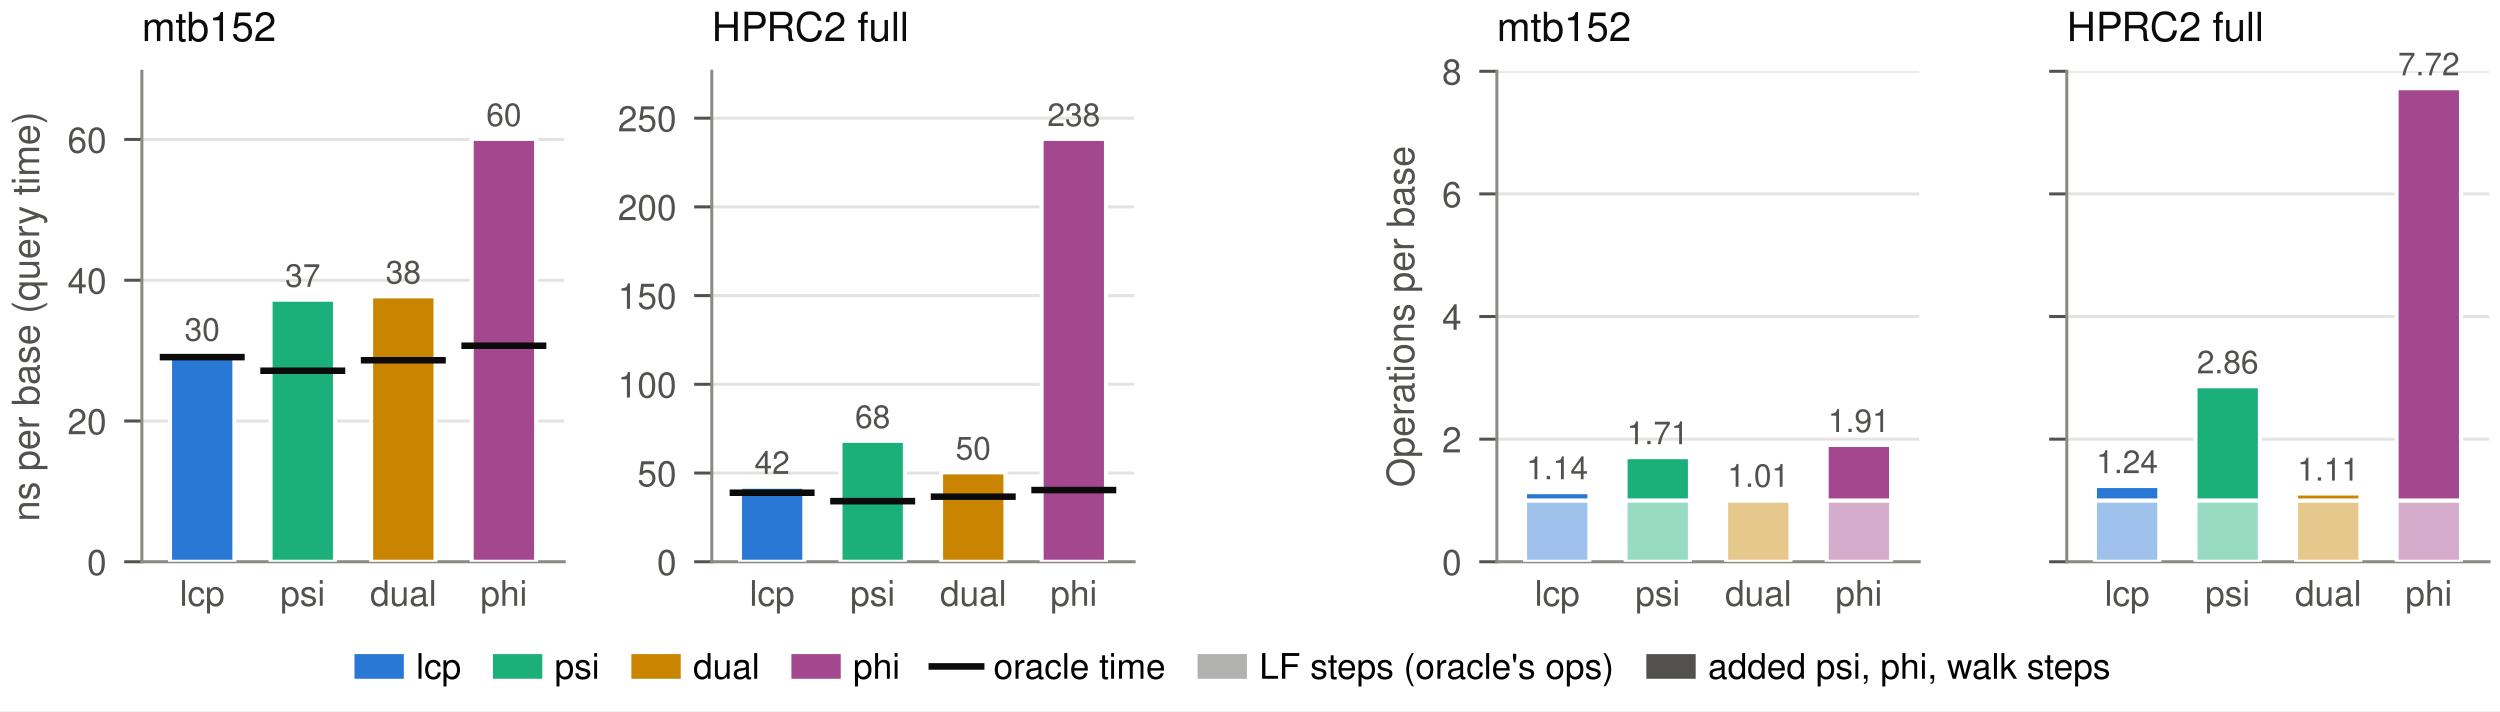
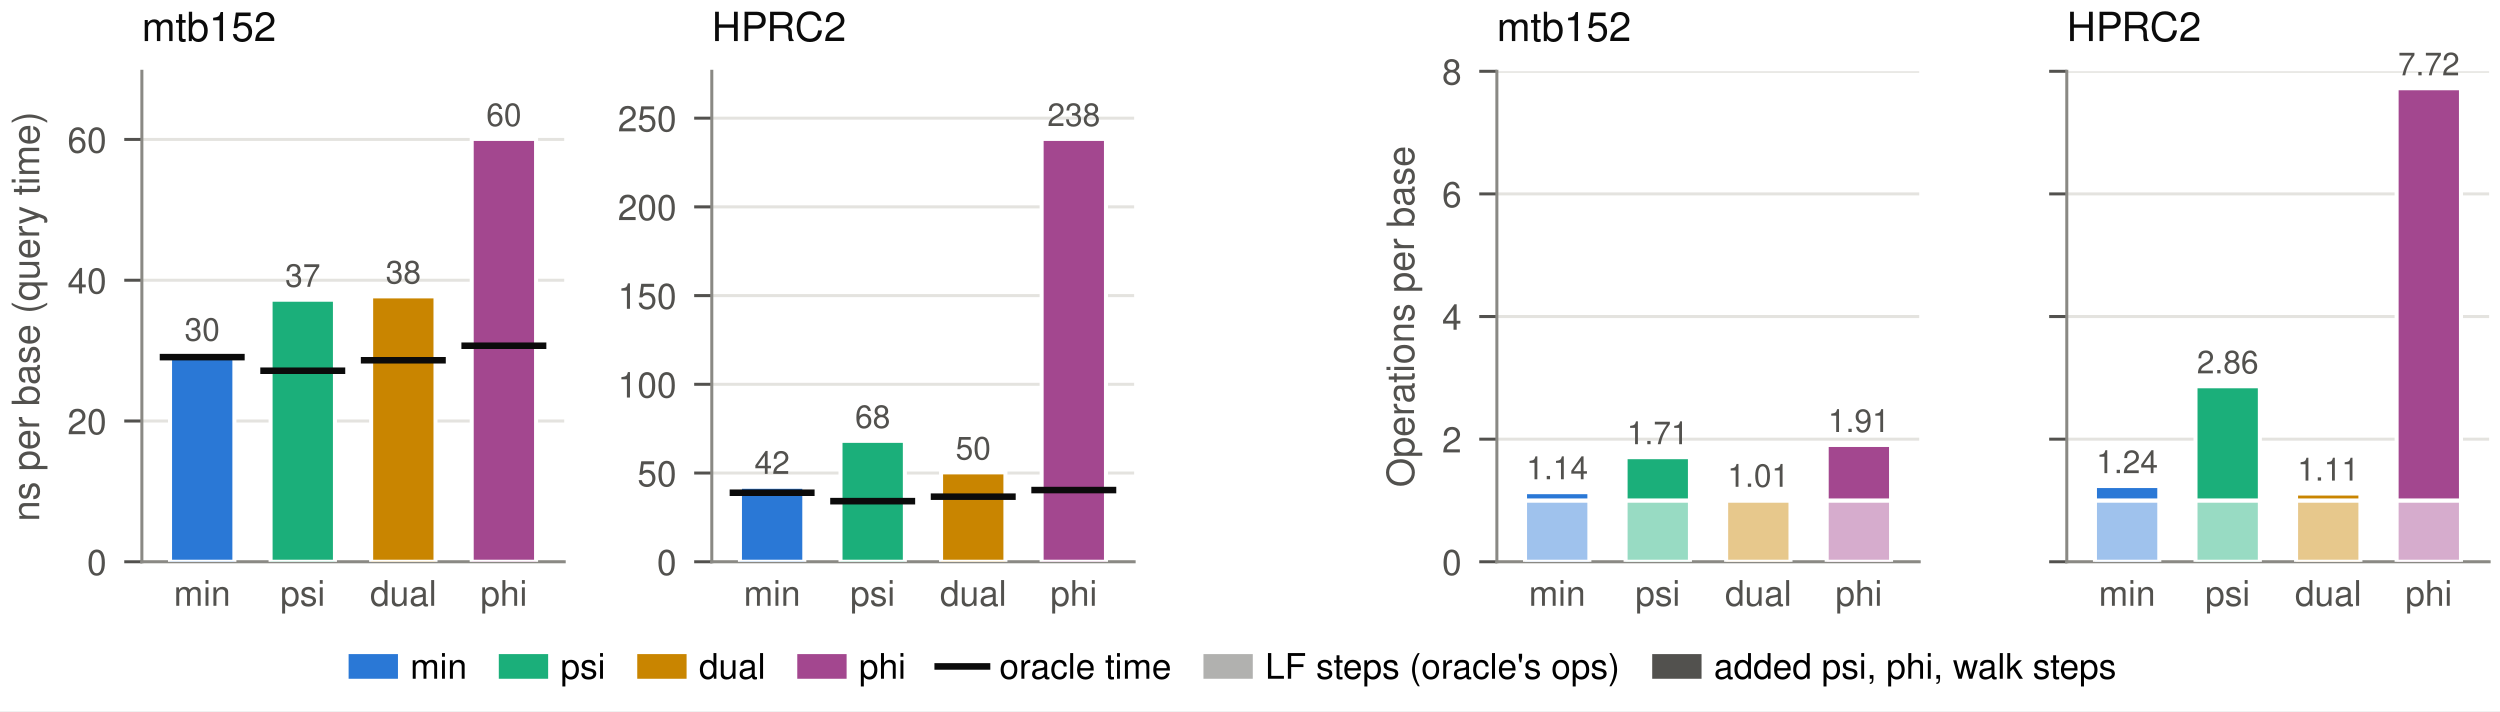
<svg xmlns="http://www.w3.org/2000/svg" xmlns:xlink="http://www.w3.org/1999/xlink" width="496.538pt" height="141.232pt" viewBox="0 0 496.538 141.232" version="1.1">
  <defs>
    <style type="text/css">*{stroke-linejoin: round; stroke-linecap: butt}</style>
  </defs>
  <g id="figure_1">
    <g id="patch_1">
      <path d="M 0 141.232  L 496.538 141.232  L 496.538 0  L 0 0  z " style="fill: #ffffff" />
    </g>
    <g id="axes_1">
      <g id="patch_2">
        <path d="M 28.178 111.576  L 112.061 111.576  L 112.061 14.16  L 28.178 14.16  z " style="fill: #ffffff" />
      </g>
      <g id="matplotlib.axis_1">
        <g id="xtick_1">
          <g id="line2d_1" />
          <g id="text_1">
-             <text style="font-size: 7px; font-family: 'Helvetica', 'Arial', 'DejaVu Sans', sans-serif; text-anchor: middle; fill: #52514e" x="40.161" y="120.326" transform="rotate(-0 40.16137 120.326)">lcp</text>
+             <text style="font-size: 7px; font-family: 'Helvetica', 'Arial', 'DejaVu Sans', sans-serif; text-anchor: middle; fill: #52514e" x="40.161" y="120.326" transform="rotate(-0 40.16137 120.326)">min</text>
          </g>
        </g>
        <g id="xtick_2">
          <g id="line2d_2" />
          <g id="text_2">
            <text style="font-size: 7px; font-family: 'Helvetica', 'Arial', 'DejaVu Sans', sans-serif; text-anchor: middle; fill: #52514e" x="60.133" y="120.326" transform="rotate(-0 60.13345 120.326)">psi</text>
          </g>
        </g>
        <g id="xtick_3">
          <g id="line2d_3" />
          <g id="text_3">
            <text style="font-size: 7px; font-family: 'Helvetica', 'Arial', 'DejaVu Sans', sans-serif; text-anchor: middle; fill: #52514e" x="80.106" y="120.326" transform="rotate(-0 80.10552 120.326)">dual</text>
          </g>
        </g>
        <g id="xtick_4">
          <g id="line2d_4" />
          <g id="text_4">
            <text style="font-size: 7px; font-family: 'Helvetica', 'Arial', 'DejaVu Sans', sans-serif; text-anchor: middle; fill: #52514e" x="100.078" y="120.326" transform="rotate(-0 100.0776 120.326)">phi</text>
          </g>
        </g>
      </g>
      <g id="matplotlib.axis_2">
        <g id="ytick_1">
          <g id="line2d_5">
-             <path d="M 28.178 111.576  L 112.061 111.576  " clip-path="url(#p01157f96bc)" style="fill: none; stroke: #e4e3df; stroke-width: 0.6; stroke-linecap: square" />
+             <path d="M 28.178 111.576  L 112.061 111.576  " clip-path="url(#p2cb65e6cb2)" style="fill: none; stroke: #e4e3df; stroke-width: 0.6; stroke-linecap: square" />
          </g>
          <g id="line2d_6">
            <defs>
-               <path id="me68ff7dd76" d="M 0 0  L -3.5 0  " style="stroke: #52514e; stroke-width: 0.6" />
+               <path id="m888892bd3b" d="M 0 0  L -3.5 0  " style="stroke: #52514e; stroke-width: 0.6" />
            </defs>
            <g>
-               <use xlink:href="#me68ff7dd76" x="28.178" y="111.576" style="fill: #52514e; stroke: #52514e; stroke-width: 0.6" />
+               <use xlink:href="#m888892bd3b" x="28.178" y="111.576" style="fill: #52514e; stroke: #52514e; stroke-width: 0.6" />
            </g>
          </g>
          <g id="text_5">
            <text style="font-size: 7px; font-family: 'Helvetica', 'Arial', 'DejaVu Sans', sans-serif; text-anchor: end; fill: #52514e" x="21.178" y="114.201" transform="rotate(-0 21.17813 114.201)">0</text>
          </g>
        </g>
        <g id="ytick_2">
          <g id="line2d_7">
-             <path d="M 28.178 83.616  L 112.061 83.616  " clip-path="url(#p01157f96bc)" style="fill: none; stroke: #e4e3df; stroke-width: 0.6; stroke-linecap: square" />
+             <path d="M 28.178 83.616  L 112.061 83.616  " clip-path="url(#p2cb65e6cb2)" style="fill: none; stroke: #e4e3df; stroke-width: 0.6; stroke-linecap: square" />
          </g>
          <g id="line2d_8">
            <g>
-               <use xlink:href="#me68ff7dd76" x="28.178" y="83.616" style="fill: #52514e; stroke: #52514e; stroke-width: 0.6" />
+               <use xlink:href="#m888892bd3b" x="28.178" y="83.616" style="fill: #52514e; stroke: #52514e; stroke-width: 0.6" />
            </g>
          </g>
          <g id="text_6">
            <text style="font-size: 7px; font-family: 'Helvetica', 'Arial', 'DejaVu Sans', sans-serif; text-anchor: end; fill: #52514e" x="21.178" y="86.241" transform="rotate(-0 21.17813 86.24109)">20</text>
          </g>
        </g>
        <g id="ytick_3">
          <g id="line2d_9">
-             <path d="M 28.178 55.656  L 112.061 55.656  " clip-path="url(#p01157f96bc)" style="fill: none; stroke: #e4e3df; stroke-width: 0.6; stroke-linecap: square" />
+             <path d="M 28.178 55.656  L 112.061 55.656  " clip-path="url(#p2cb65e6cb2)" style="fill: none; stroke: #e4e3df; stroke-width: 0.6; stroke-linecap: square" />
          </g>
          <g id="line2d_10">
            <g>
-               <use xlink:href="#me68ff7dd76" x="28.178" y="55.656" style="fill: #52514e; stroke: #52514e; stroke-width: 0.6" />
+               <use xlink:href="#m888892bd3b" x="28.178" y="55.656" style="fill: #52514e; stroke: #52514e; stroke-width: 0.6" />
            </g>
          </g>
          <g id="text_7">
            <text style="font-size: 7px; font-family: 'Helvetica', 'Arial', 'DejaVu Sans', sans-serif; text-anchor: end; fill: #52514e" x="21.178" y="58.281" transform="rotate(-0 21.17813 58.28118)">40</text>
          </g>
        </g>
        <g id="ytick_4">
          <g id="line2d_11">
-             <path d="M 28.178 27.696  L 112.061 27.696  " clip-path="url(#p01157f96bc)" style="fill: none; stroke: #e4e3df; stroke-width: 0.6; stroke-linecap: square" />
+             <path d="M 28.178 27.696  L 112.061 27.696  " clip-path="url(#p2cb65e6cb2)" style="fill: none; stroke: #e4e3df; stroke-width: 0.6; stroke-linecap: square" />
          </g>
          <g id="line2d_12">
            <g>
-               <use xlink:href="#me68ff7dd76" x="28.178" y="27.696" style="fill: #52514e; stroke: #52514e; stroke-width: 0.6" />
+               <use xlink:href="#m888892bd3b" x="28.178" y="27.696" style="fill: #52514e; stroke: #52514e; stroke-width: 0.6" />
            </g>
          </g>
          <g id="text_8">
            <text style="font-size: 7px; font-family: 'Helvetica', 'Arial', 'DejaVu Sans', sans-serif; text-anchor: end; fill: #52514e" x="21.178" y="30.321" transform="rotate(-0 21.17813 30.32127)">60</text>
          </g>
        </g>
        <g id="text_9">
          <text style="font-size: 7.5px; font-family: 'Helvetica', 'Arial', 'DejaVu Sans', sans-serif; text-anchor: middle; fill: #52514e" x="7.785" y="62.868" transform="rotate(-90 7.785 62.868)">ns per base (query time)</text>
        </g>
      </g>
      <g id="patch_3">
        <path d="M 28.178 111.576  L 28.178 14.16  " style="fill: none; stroke: #8a8984; stroke-width: 0.6; stroke-linejoin: miter; stroke-linecap: square" />
      </g>
      <g id="patch_4">
        <path d="M 28.178 111.576  L 112.061 111.576  " style="fill: none; stroke: #8a8984; stroke-width: 0.6; stroke-linejoin: miter; stroke-linecap: square" />
      </g>
      <g id="patch_5">
-         <path d="M 33.77 111.576  L 46.552 111.576  L 46.552 70.24  L 33.77 70.24  z " clip-path="url(#p01157f96bc)" style="fill: #2a78d6; stroke: #ffffff; stroke-width: 0.8; stroke-linejoin: miter" />
+         <path d="M 33.77 111.576  L 46.552 111.576  L 46.552 70.24  L 33.77 70.24  z " clip-path="url(#p2cb65e6cb2)" style="fill: #2a78d6; stroke: #ffffff; stroke-width: 0.8; stroke-linejoin: miter" />
      </g>
      <g id="patch_6">
-         <path d="M 53.742 111.576  L 66.525 111.576  L 66.525 59.531  L 53.742 59.531  z " clip-path="url(#p01157f96bc)" style="fill: #1baf7a; stroke: #ffffff; stroke-width: 0.8; stroke-linejoin: miter" />
+         <path d="M 53.742 111.576  L 66.525 111.576  L 66.525 59.531  L 53.742 59.531  z " clip-path="url(#p2cb65e6cb2)" style="fill: #1baf7a; stroke: #ffffff; stroke-width: 0.8; stroke-linejoin: miter" />
      </g>
      <g id="patch_7">
-         <path d="M 73.714 111.576  L 86.497 111.576  L 86.497 58.872  L 73.714 58.872  z " clip-path="url(#p01157f96bc)" style="fill: #c98500; stroke: #ffffff; stroke-width: 0.8; stroke-linejoin: miter" />
+         <path d="M 73.714 111.576  L 86.497 111.576  L 86.497 58.872  L 73.714 58.872  z " clip-path="url(#p2cb65e6cb2)" style="fill: #c98500; stroke: #ffffff; stroke-width: 0.8; stroke-linejoin: miter" />
      </g>
      <g id="patch_8">
-         <path d="M 93.687 111.576  L 106.469 111.576  L 106.469 27.597  L 93.687 27.597  z " clip-path="url(#p01157f96bc)" style="fill: #a3478f; stroke: #ffffff; stroke-width: 0.8; stroke-linejoin: miter" />
+         <path d="M 93.687 111.576  L 106.469 111.576  L 106.469 27.597  L 93.687 27.597  z " clip-path="url(#p2cb65e6cb2)" style="fill: #a3478f; stroke: #ffffff; stroke-width: 0.8; stroke-linejoin: miter" />
      </g>
      <g id="text_10">
        <text style="font-size: 8px; font-family: 'Helvetica', 'Arial', 'DejaVu Sans', sans-serif; text-anchor: start; fill: #0b0b0b" x="28.178" y="8.16" transform="rotate(-0 28.17813 8.16)">mtb152</text>
      </g>
      <g id="line2d_13">
-         <path d="M 31.725 70.937  L 48.598 70.937  " clip-path="url(#p01157f96bc)" style="fill: none; stroke: #0b0b0b; stroke-width: 1.3" />
+         <path d="M 31.725 70.937  L 48.598 70.937  " clip-path="url(#p2cb65e6cb2)" style="fill: none; stroke: #0b0b0b; stroke-width: 1.3" />
      </g>
      <g id="line2d_14">
-         <path d="M 51.697 73.633  L 68.57 73.633  " clip-path="url(#p01157f96bc)" style="fill: none; stroke: #0b0b0b; stroke-width: 1.3" />
+         <path d="M 51.697 73.633  L 68.57 73.633  " clip-path="url(#p2cb65e6cb2)" style="fill: none; stroke: #0b0b0b; stroke-width: 1.3" />
      </g>
      <g id="line2d_15">
-         <path d="M 71.669 71.559  L 88.542 71.559  " clip-path="url(#p01157f96bc)" style="fill: none; stroke: #0b0b0b; stroke-width: 1.3" />
+         <path d="M 71.669 71.559  L 88.542 71.559  " clip-path="url(#p2cb65e6cb2)" style="fill: none; stroke: #0b0b0b; stroke-width: 1.3" />
      </g>
      <g id="line2d_16">
-         <path d="M 91.641 68.67  L 108.514 68.67  " clip-path="url(#p01157f96bc)" style="fill: none; stroke: #0b0b0b; stroke-width: 1.3" />
+         <path d="M 91.641 68.67  L 108.514 68.67  " clip-path="url(#p2cb65e6cb2)" style="fill: none; stroke: #0b0b0b; stroke-width: 1.3" />
      </g>
      <g id="text_11">
        <text style="font-size: 6.3px; font-family: 'Helvetica', 'Arial', 'DejaVu Sans', sans-serif; text-anchor: middle; fill: #52514e" x="40.161" y="67.67" transform="rotate(-0 40.16137 67.66973)">30</text>
      </g>
      <g id="text_12">
        <text style="font-size: 6.3px; font-family: 'Helvetica', 'Arial', 'DejaVu Sans', sans-serif; text-anchor: middle; fill: #52514e" x="60.133" y="56.961" transform="rotate(-0 60.13345 56.96061)">37</text>
      </g>
      <g id="text_13">
        <text style="font-size: 6.3px; font-family: 'Helvetica', 'Arial', 'DejaVu Sans', sans-serif; text-anchor: middle; fill: #52514e" x="80.106" y="56.301" transform="rotate(-0 80.10552 56.30135)">38</text>
      </g>
      <g id="text_14">
        <text style="font-size: 6.3px; font-family: 'Helvetica', 'Arial', 'DejaVu Sans', sans-serif; text-anchor: middle; fill: #52514e" x="100.078" y="25.026" transform="rotate(-0 100.0776 25.02618)">60</text>
      </g>
    </g>
    <g id="axes_2">
      <g id="patch_9">
        <path d="M 141.373 111.576  L 225.256 111.576  L 225.256 14.16  L 141.373 14.16  z " style="fill: #ffffff" />
      </g>
      <g id="matplotlib.axis_3">
        <g id="xtick_5">
          <g id="line2d_17" />
          <g id="text_15">
-             <text style="font-size: 7px; font-family: 'Helvetica', 'Arial', 'DejaVu Sans', sans-serif; text-anchor: middle; fill: #52514e" x="153.356" y="120.326" transform="rotate(-0 153.3561 120.326)">lcp</text>
+             <text style="font-size: 7px; font-family: 'Helvetica', 'Arial', 'DejaVu Sans', sans-serif; text-anchor: middle; fill: #52514e" x="153.356" y="120.326" transform="rotate(-0 153.3561 120.326)">min</text>
          </g>
        </g>
        <g id="xtick_6">
          <g id="line2d_18" />
          <g id="text_16">
            <text style="font-size: 7px; font-family: 'Helvetica', 'Arial', 'DejaVu Sans', sans-serif; text-anchor: middle; fill: #52514e" x="173.328" y="120.326" transform="rotate(-0 173.3281 120.326)">psi</text>
          </g>
        </g>
        <g id="xtick_7">
          <g id="line2d_19" />
          <g id="text_17">
            <text style="font-size: 7px; font-family: 'Helvetica', 'Arial', 'DejaVu Sans', sans-serif; text-anchor: middle; fill: #52514e" x="193.3" y="120.326" transform="rotate(-0 193.3002 120.326)">dual</text>
          </g>
        </g>
        <g id="xtick_8">
          <g id="line2d_20" />
          <g id="text_18">
            <text style="font-size: 7px; font-family: 'Helvetica', 'Arial', 'DejaVu Sans', sans-serif; text-anchor: middle; fill: #52514e" x="213.272" y="120.326" transform="rotate(-0 213.2723 120.326)">phi</text>
          </g>
        </g>
      </g>
      <g id="matplotlib.axis_4">
        <g id="ytick_5">
          <g id="line2d_21">
-             <path d="M 141.373 111.576  L 225.256 111.576  " clip-path="url(#p05115fcff4)" style="fill: none; stroke: #e4e3df; stroke-width: 0.6; stroke-linecap: square" />
+             <path d="M 141.373 111.576  L 225.256 111.576  " clip-path="url(#pfde55b50bc)" style="fill: none; stroke: #e4e3df; stroke-width: 0.6; stroke-linecap: square" />
          </g>
          <g id="line2d_22">
            <g>
-               <use xlink:href="#me68ff7dd76" x="141.373" y="111.576" style="fill: #52514e; stroke: #52514e; stroke-width: 0.6" />
+               <use xlink:href="#m888892bd3b" x="141.373" y="111.576" style="fill: #52514e; stroke: #52514e; stroke-width: 0.6" />
            </g>
          </g>
          <g id="text_19">
            <text style="font-size: 7px; font-family: 'Helvetica', 'Arial', 'DejaVu Sans', sans-serif; text-anchor: end; fill: #52514e" x="134.373" y="114.201" transform="rotate(-0 134.3728 114.201)">0</text>
          </g>
        </g>
        <g id="ytick_6">
          <g id="line2d_23">
-             <path d="M 141.373 93.954  L 225.256 93.954  " clip-path="url(#p05115fcff4)" style="fill: none; stroke: #e4e3df; stroke-width: 0.6; stroke-linecap: square" />
+             <path d="M 141.373 93.954  L 225.256 93.954  " clip-path="url(#pfde55b50bc)" style="fill: none; stroke: #e4e3df; stroke-width: 0.6; stroke-linecap: square" />
          </g>
          <g id="line2d_24">
            <g>
-               <use xlink:href="#me68ff7dd76" x="141.373" y="93.954" style="fill: #52514e; stroke: #52514e; stroke-width: 0.6" />
+               <use xlink:href="#m888892bd3b" x="141.373" y="93.954" style="fill: #52514e; stroke: #52514e; stroke-width: 0.6" />
            </g>
          </g>
          <g id="text_20">
            <text style="font-size: 7px; font-family: 'Helvetica', 'Arial', 'DejaVu Sans', sans-serif; text-anchor: end; fill: #52514e" x="134.373" y="96.579" transform="rotate(-0 134.3728 96.57892)">50</text>
          </g>
        </g>
        <g id="ytick_7">
          <g id="line2d_25">
-             <path d="M 141.373 76.332  L 225.256 76.332  " clip-path="url(#p05115fcff4)" style="fill: none; stroke: #e4e3df; stroke-width: 0.6; stroke-linecap: square" />
+             <path d="M 141.373 76.332  L 225.256 76.332  " clip-path="url(#pfde55b50bc)" style="fill: none; stroke: #e4e3df; stroke-width: 0.6; stroke-linecap: square" />
          </g>
          <g id="line2d_26">
            <g>
-               <use xlink:href="#me68ff7dd76" x="141.373" y="76.332" style="fill: #52514e; stroke: #52514e; stroke-width: 0.6" />
+               <use xlink:href="#m888892bd3b" x="141.373" y="76.332" style="fill: #52514e; stroke: #52514e; stroke-width: 0.6" />
            </g>
          </g>
          <g id="text_21">
            <text style="font-size: 7px; font-family: 'Helvetica', 'Arial', 'DejaVu Sans', sans-serif; text-anchor: end; fill: #52514e" x="134.373" y="78.957" transform="rotate(-0 134.3728 78.95685)">100</text>
          </g>
        </g>
        <g id="ytick_8">
          <g id="line2d_27">
-             <path d="M 141.373 58.71  L 225.256 58.71  " clip-path="url(#p05115fcff4)" style="fill: none; stroke: #e4e3df; stroke-width: 0.6; stroke-linecap: square" />
+             <path d="M 141.373 58.71  L 225.256 58.71  " clip-path="url(#pfde55b50bc)" style="fill: none; stroke: #e4e3df; stroke-width: 0.6; stroke-linecap: square" />
          </g>
          <g id="line2d_28">
            <g>
-               <use xlink:href="#me68ff7dd76" x="141.373" y="58.71" style="fill: #52514e; stroke: #52514e; stroke-width: 0.6" />
+               <use xlink:href="#m888892bd3b" x="141.373" y="58.71" style="fill: #52514e; stroke: #52514e; stroke-width: 0.6" />
            </g>
          </g>
          <g id="text_22">
            <text style="font-size: 7px; font-family: 'Helvetica', 'Arial', 'DejaVu Sans', sans-serif; text-anchor: end; fill: #52514e" x="134.373" y="61.335" transform="rotate(-0 134.3728 61.33477)">150</text>
          </g>
        </g>
        <g id="ytick_9">
          <g id="line2d_29">
-             <path d="M 141.373 41.088  L 225.256 41.088  " clip-path="url(#p05115fcff4)" style="fill: none; stroke: #e4e3df; stroke-width: 0.6; stroke-linecap: square" />
+             <path d="M 141.373 41.088  L 225.256 41.088  " clip-path="url(#pfde55b50bc)" style="fill: none; stroke: #e4e3df; stroke-width: 0.6; stroke-linecap: square" />
          </g>
          <g id="line2d_30">
            <g>
-               <use xlink:href="#me68ff7dd76" x="141.373" y="41.088" style="fill: #52514e; stroke: #52514e; stroke-width: 0.6" />
+               <use xlink:href="#m888892bd3b" x="141.373" y="41.088" style="fill: #52514e; stroke: #52514e; stroke-width: 0.6" />
            </g>
          </g>
          <g id="text_23">
            <text style="font-size: 7px; font-family: 'Helvetica', 'Arial', 'DejaVu Sans', sans-serif; text-anchor: end; fill: #52514e" x="134.373" y="43.713" transform="rotate(-0 134.3728 43.71269)">200</text>
          </g>
        </g>
        <g id="ytick_10">
          <g id="line2d_31">
-             <path d="M 141.373 23.466  L 225.256 23.466  " clip-path="url(#p05115fcff4)" style="fill: none; stroke: #e4e3df; stroke-width: 0.6; stroke-linecap: square" />
+             <path d="M 141.373 23.466  L 225.256 23.466  " clip-path="url(#pfde55b50bc)" style="fill: none; stroke: #e4e3df; stroke-width: 0.6; stroke-linecap: square" />
          </g>
          <g id="line2d_32">
            <g>
-               <use xlink:href="#me68ff7dd76" x="141.373" y="23.466" style="fill: #52514e; stroke: #52514e; stroke-width: 0.6" />
+               <use xlink:href="#m888892bd3b" x="141.373" y="23.466" style="fill: #52514e; stroke: #52514e; stroke-width: 0.6" />
            </g>
          </g>
          <g id="text_24">
            <text style="font-size: 7px; font-family: 'Helvetica', 'Arial', 'DejaVu Sans', sans-serif; text-anchor: end; fill: #52514e" x="134.373" y="26.091" transform="rotate(-0 134.3728 26.09061)">250</text>
          </g>
        </g>
      </g>
      <g id="patch_10">
        <path d="M 141.373 111.576  L 141.373 14.16  " style="fill: none; stroke: #8a8984; stroke-width: 0.6; stroke-linejoin: miter; stroke-linecap: square" />
      </g>
      <g id="patch_11">
        <path d="M 141.373 111.576  L 225.256 111.576  " style="fill: none; stroke: #8a8984; stroke-width: 0.6; stroke-linejoin: miter; stroke-linecap: square" />
      </g>
      <g id="patch_12">
-         <path d="M 146.965 111.576  L 159.747 111.576  L 159.747 96.684  L 146.965 96.684  z " clip-path="url(#p05115fcff4)" style="fill: #2a78d6; stroke: #ffffff; stroke-width: 0.8; stroke-linejoin: miter" />
+         <path d="M 146.965 111.576  L 159.747 111.576  L 159.747 96.684  L 146.965 96.684  z " clip-path="url(#pfde55b50bc)" style="fill: #2a78d6; stroke: #ffffff; stroke-width: 0.8; stroke-linejoin: miter" />
      </g>
      <g id="patch_13">
-         <path d="M 166.937 111.576  L 179.719 111.576  L 179.719 87.565  L 166.937 87.565  z " clip-path="url(#p05115fcff4)" style="fill: #1baf7a; stroke: #ffffff; stroke-width: 0.8; stroke-linejoin: miter" />
+         <path d="M 166.937 111.576  L 179.719 111.576  L 179.719 87.565  L 166.937 87.565  z " clip-path="url(#pfde55b50bc)" style="fill: #1baf7a; stroke: #ffffff; stroke-width: 0.8; stroke-linejoin: miter" />
      </g>
      <g id="patch_14">
-         <path d="M 186.909 111.576  L 199.691 111.576  L 199.691 93.826  L 186.909 93.826  z " clip-path="url(#p05115fcff4)" style="fill: #c98500; stroke: #ffffff; stroke-width: 0.8; stroke-linejoin: miter" />
+         <path d="M 186.909 111.576  L 199.691 111.576  L 199.691 93.826  L 186.909 93.826  z " clip-path="url(#pfde55b50bc)" style="fill: #c98500; stroke: #ffffff; stroke-width: 0.8; stroke-linejoin: miter" />
      </g>
      <g id="patch_15">
-         <path d="M 206.881 111.576  L 219.663 111.576  L 219.663 27.597  L 206.881 27.597  z " clip-path="url(#p05115fcff4)" style="fill: #a3478f; stroke: #ffffff; stroke-width: 0.8; stroke-linejoin: miter" />
+         <path d="M 206.881 111.576  L 219.663 111.576  L 219.663 27.597  L 206.881 27.597  z " clip-path="url(#pfde55b50bc)" style="fill: #a3478f; stroke: #ffffff; stroke-width: 0.8; stroke-linejoin: miter" />
      </g>
      <g id="text_25">
-         <text style="font-size: 8px; font-family: 'Helvetica', 'Arial', 'DejaVu Sans', sans-serif; text-anchor: start; fill: #0b0b0b" x="141.373" y="8.16" transform="rotate(-0 141.3728 8.16)">HPRC2 full</text>
+         <text style="font-size: 8px; font-family: 'Helvetica', 'Arial', 'DejaVu Sans', sans-serif; text-anchor: start; fill: #0b0b0b" x="141.373" y="8.16" transform="rotate(-0 141.3728 8.16)">HPRC2</text>
      </g>
      <g id="line2d_33">
-         <path d="M 144.92 97.867  L 161.792 97.867  " clip-path="url(#p05115fcff4)" style="fill: none; stroke: #0b0b0b; stroke-width: 1.3" />
+         <path d="M 144.92 97.867  L 161.792 97.867  " clip-path="url(#pfde55b50bc)" style="fill: none; stroke: #0b0b0b; stroke-width: 1.3" />
      </g>
      <g id="line2d_34">
-         <path d="M 164.892 99.538  L 181.764 99.538  " clip-path="url(#p05115fcff4)" style="fill: none; stroke: #0b0b0b; stroke-width: 1.3" />
+         <path d="M 164.892 99.538  L 181.764 99.538  " clip-path="url(#pfde55b50bc)" style="fill: none; stroke: #0b0b0b; stroke-width: 1.3" />
      </g>
      <g id="line2d_35">
-         <path d="M 184.864 98.645  L 201.736 98.645  " clip-path="url(#p05115fcff4)" style="fill: none; stroke: #0b0b0b; stroke-width: 1.3" />
+         <path d="M 184.864 98.645  L 201.736 98.645  " clip-path="url(#pfde55b50bc)" style="fill: none; stroke: #0b0b0b; stroke-width: 1.3" />
      </g>
      <g id="line2d_36">
-         <path d="M 204.836 97.335  L 221.708 97.335  " clip-path="url(#p05115fcff4)" style="fill: none; stroke: #0b0b0b; stroke-width: 1.3" />
+         <path d="M 204.836 97.335  L 221.708 97.335  " clip-path="url(#pfde55b50bc)" style="fill: none; stroke: #0b0b0b; stroke-width: 1.3" />
      </g>
      <g id="text_26">
        <text style="font-size: 6.3px; font-family: 'Helvetica', 'Arial', 'DejaVu Sans', sans-serif; text-anchor: middle; fill: #52514e" x="153.356" y="94.114" transform="rotate(-0 153.3561 94.11372)">42</text>
      </g>
      <g id="text_27">
        <text style="font-size: 6.3px; font-family: 'Helvetica', 'Arial', 'DejaVu Sans', sans-serif; text-anchor: middle; fill: #52514e" x="173.328" y="84.994" transform="rotate(-0 173.3281 84.99442)">68</text>
      </g>
      <g id="text_28">
        <text style="font-size: 6.3px; font-family: 'Helvetica', 'Arial', 'DejaVu Sans', sans-serif; text-anchor: middle; fill: #52514e" x="193.3" y="91.255" transform="rotate(-0 193.3002 91.25547)">50</text>
      </g>
      <g id="text_29">
        <text style="font-size: 6.3px; font-family: 'Helvetica', 'Arial', 'DejaVu Sans', sans-serif; text-anchor: middle; fill: #52514e" x="213.272" y="25.026" transform="rotate(-0 213.2723 25.02618)">238</text>
      </g>
    </g>
    <g id="axes_3">
      <g id="patch_16">
        <path d="M 297.301 111.576  L 381.183 111.576  L 381.183 14.16  L 297.301 14.16  z " style="fill: #ffffff" />
      </g>
      <g id="matplotlib.axis_5">
        <g id="xtick_9">
          <g id="line2d_37" />
          <g id="text_30">
-             <text style="font-size: 7px; font-family: 'Helvetica', 'Arial', 'DejaVu Sans', sans-serif; text-anchor: middle; fill: #52514e" x="309.284" y="120.326" transform="rotate(-0 309.284 120.326)">lcp</text>
+             <text style="font-size: 7px; font-family: 'Helvetica', 'Arial', 'DejaVu Sans', sans-serif; text-anchor: middle; fill: #52514e" x="309.284" y="120.326" transform="rotate(-0 309.284 120.326)">min</text>
          </g>
        </g>
        <g id="xtick_10">
          <g id="line2d_38" />
          <g id="text_31">
            <text style="font-size: 7px; font-family: 'Helvetica', 'Arial', 'DejaVu Sans', sans-serif; text-anchor: middle; fill: #52514e" x="329.256" y="120.326" transform="rotate(-0 329.256 120.326)">psi</text>
          </g>
        </g>
        <g id="xtick_11">
          <g id="line2d_39" />
          <g id="text_32">
            <text style="font-size: 7px; font-family: 'Helvetica', 'Arial', 'DejaVu Sans', sans-serif; text-anchor: middle; fill: #52514e" x="349.228" y="120.326" transform="rotate(-0 349.2281 120.326)">dual</text>
          </g>
        </g>
        <g id="xtick_12">
          <g id="line2d_40" />
          <g id="text_33">
            <text style="font-size: 7px; font-family: 'Helvetica', 'Arial', 'DejaVu Sans', sans-serif; text-anchor: middle; fill: #52514e" x="369.2" y="120.326" transform="rotate(-0 369.2002 120.326)">phi</text>
          </g>
        </g>
      </g>
      <g id="matplotlib.axis_6">
        <g id="ytick_11">
          <g id="line2d_41">
-             <path d="M 297.301 111.576  L 381.183 111.576  " clip-path="url(#pbfff672200)" style="fill: none; stroke: #e4e3df; stroke-width: 0.6; stroke-linecap: square" />
+             <path d="M 297.301 111.576  L 381.183 111.576  " clip-path="url(#pe73da409d6)" style="fill: none; stroke: #e4e3df; stroke-width: 0.6; stroke-linecap: square" />
          </g>
          <g id="line2d_42">
            <g>
-               <use xlink:href="#me68ff7dd76" x="297.301" y="111.576" style="fill: #52514e; stroke: #52514e; stroke-width: 0.6" />
+               <use xlink:href="#m888892bd3b" x="297.301" y="111.576" style="fill: #52514e; stroke: #52514e; stroke-width: 0.6" />
            </g>
          </g>
          <g id="text_34">
            <text style="font-size: 7px; font-family: 'Helvetica', 'Arial', 'DejaVu Sans', sans-serif; text-anchor: end; fill: #52514e" x="290.301" y="114.201" transform="rotate(-0 290.3007 114.201)">0</text>
          </g>
        </g>
        <g id="ytick_12">
          <g id="line2d_43">
-             <path d="M 297.301 87.222  L 381.183 87.222  " clip-path="url(#pbfff672200)" style="fill: none; stroke: #e4e3df; stroke-width: 0.6; stroke-linecap: square" />
+             <path d="M 297.301 87.222  L 381.183 87.222  " clip-path="url(#pe73da409d6)" style="fill: none; stroke: #e4e3df; stroke-width: 0.6; stroke-linecap: square" />
          </g>
          <g id="line2d_44">
            <g>
-               <use xlink:href="#me68ff7dd76" x="297.301" y="87.222" style="fill: #52514e; stroke: #52514e; stroke-width: 0.6" />
+               <use xlink:href="#m888892bd3b" x="297.301" y="87.222" style="fill: #52514e; stroke: #52514e; stroke-width: 0.6" />
            </g>
          </g>
          <g id="text_35">
            <text style="font-size: 7px; font-family: 'Helvetica', 'Arial', 'DejaVu Sans', sans-serif; text-anchor: end; fill: #52514e" x="290.301" y="89.847" transform="rotate(-0 290.3007 89.847)">2</text>
          </g>
        </g>
        <g id="ytick_13">
          <g id="line2d_45">
-             <path d="M 297.301 62.868  L 381.183 62.868  " clip-path="url(#pbfff672200)" style="fill: none; stroke: #e4e3df; stroke-width: 0.6; stroke-linecap: square" />
+             <path d="M 297.301 62.868  L 381.183 62.868  " clip-path="url(#pe73da409d6)" style="fill: none; stroke: #e4e3df; stroke-width: 0.6; stroke-linecap: square" />
          </g>
          <g id="line2d_46">
            <g>
-               <use xlink:href="#me68ff7dd76" x="297.301" y="62.868" style="fill: #52514e; stroke: #52514e; stroke-width: 0.6" />
+               <use xlink:href="#m888892bd3b" x="297.301" y="62.868" style="fill: #52514e; stroke: #52514e; stroke-width: 0.6" />
            </g>
          </g>
          <g id="text_36">
            <text style="font-size: 7px; font-family: 'Helvetica', 'Arial', 'DejaVu Sans', sans-serif; text-anchor: end; fill: #52514e" x="290.301" y="65.493" transform="rotate(-0 290.3007 65.493)">4</text>
          </g>
        </g>
        <g id="ytick_14">
          <g id="line2d_47">
-             <path d="M 297.301 38.514  L 381.183 38.514  " clip-path="url(#pbfff672200)" style="fill: none; stroke: #e4e3df; stroke-width: 0.6; stroke-linecap: square" />
+             <path d="M 297.301 38.514  L 381.183 38.514  " clip-path="url(#pe73da409d6)" style="fill: none; stroke: #e4e3df; stroke-width: 0.6; stroke-linecap: square" />
          </g>
          <g id="line2d_48">
            <g>
-               <use xlink:href="#me68ff7dd76" x="297.301" y="38.514" style="fill: #52514e; stroke: #52514e; stroke-width: 0.6" />
+               <use xlink:href="#m888892bd3b" x="297.301" y="38.514" style="fill: #52514e; stroke: #52514e; stroke-width: 0.6" />
            </g>
          </g>
          <g id="text_37">
            <text style="font-size: 7px; font-family: 'Helvetica', 'Arial', 'DejaVu Sans', sans-serif; text-anchor: end; fill: #52514e" x="290.301" y="41.139" transform="rotate(-0 290.3007 41.139)">6</text>
          </g>
        </g>
        <g id="ytick_15">
          <g id="line2d_49">
-             <path d="M 297.301 14.16  L 381.183 14.16  " clip-path="url(#pbfff672200)" style="fill: none; stroke: #e4e3df; stroke-width: 0.6; stroke-linecap: square" />
+             <path d="M 297.301 14.16  L 381.183 14.16  " clip-path="url(#pe73da409d6)" style="fill: none; stroke: #e4e3df; stroke-width: 0.6; stroke-linecap: square" />
          </g>
          <g id="line2d_50">
            <g>
-               <use xlink:href="#me68ff7dd76" x="297.301" y="14.16" style="fill: #52514e; stroke: #52514e; stroke-width: 0.6" />
+               <use xlink:href="#m888892bd3b" x="297.301" y="14.16" style="fill: #52514e; stroke: #52514e; stroke-width: 0.6" />
            </g>
          </g>
          <g id="text_38">
            <text style="font-size: 7px; font-family: 'Helvetica', 'Arial', 'DejaVu Sans', sans-serif; text-anchor: end; fill: #52514e" x="290.301" y="16.785" transform="rotate(-0 290.3007 16.785)">8</text>
          </g>
        </g>
        <g id="text_39">
          <text style="font-size: 7.5px; font-family: 'Helvetica', 'Arial', 'DejaVu Sans', sans-serif; text-anchor: middle; fill: #52514e" x="280.845" y="62.868" transform="rotate(-90 280.8448 62.868)">Operations per base</text>
        </g>
      </g>
      <g id="patch_17">
        <path d="M 297.301 111.576  L 297.301 14.16  " style="fill: none; stroke: #8a8984; stroke-width: 0.6; stroke-linejoin: miter; stroke-linecap: square" />
      </g>
      <g id="patch_18">
        <path d="M 297.301 111.576  L 381.183 111.576  " style="fill: none; stroke: #8a8984; stroke-width: 0.6; stroke-linejoin: miter; stroke-linecap: square" />
      </g>
      <g id="patch_19">
-         <path d="M 302.893 111.576  L 315.675 111.576  L 315.675 99.399  L 302.893 99.399  z " clip-path="url(#pbfff672200)" style="fill: #9fc2ed; stroke: #ffffff; stroke-width: 0.8; stroke-linejoin: miter" />
+         <path d="M 302.893 111.576  L 315.675 111.576  L 315.675 99.399  L 302.893 99.399  z " clip-path="url(#pe73da409d6)" style="fill: #9fc2ed; stroke: #ffffff; stroke-width: 0.8; stroke-linejoin: miter" />
      </g>
      <g id="patch_20">
-         <path d="M 302.893 99.399  L 315.675 99.399  L 315.675 97.752  L 302.893 97.752  z " clip-path="url(#pbfff672200)" style="fill: #2a78d6; stroke: #ffffff; stroke-width: 0.8; stroke-linejoin: miter" />
+         <path d="M 302.893 99.399  L 315.675 99.399  L 315.675 97.752  L 302.893 97.752  z " clip-path="url(#pe73da409d6)" style="fill: #2a78d6; stroke: #ffffff; stroke-width: 0.8; stroke-linejoin: miter" />
      </g>
      <g id="patch_21">
-         <path d="M 322.865 111.576  L 335.647 111.576  L 335.647 99.399  L 322.865 99.399  z " clip-path="url(#pbfff672200)" style="fill: #98dbc3; stroke: #ffffff; stroke-width: 0.8; stroke-linejoin: miter" />
+         <path d="M 322.865 111.576  L 335.647 111.576  L 335.647 99.399  L 322.865 99.399  z " clip-path="url(#pe73da409d6)" style="fill: #98dbc3; stroke: #ffffff; stroke-width: 0.8; stroke-linejoin: miter" />
      </g>
      <g id="patch_22">
-         <path d="M 322.865 99.399  L 335.647 99.399  L 335.647 90.802  L 322.865 90.802  z " clip-path="url(#pbfff672200)" style="fill: #1baf7a; stroke: #ffffff; stroke-width: 0.8; stroke-linejoin: miter" />
+         <path d="M 322.865 99.399  L 335.647 99.399  L 335.647 90.802  L 322.865 90.802  z " clip-path="url(#pe73da409d6)" style="fill: #1baf7a; stroke: #ffffff; stroke-width: 0.8; stroke-linejoin: miter" />
      </g>
      <g id="patch_23">
-         <path d="M 342.837 111.576  L 355.619 111.576  L 355.619 99.399  L 342.837 99.399  z " clip-path="url(#pbfff672200)" style="fill: #e7c88c; stroke: #ffffff; stroke-width: 0.8; stroke-linejoin: miter" />
+         <path d="M 342.837 111.576  L 355.619 111.576  L 355.619 99.399  L 342.837 99.399  z " clip-path="url(#pe73da409d6)" style="fill: #e7c88c; stroke: #ffffff; stroke-width: 0.8; stroke-linejoin: miter" />
      </g>
      <g id="patch_24">
-         <path d="M 342.837 99.399  L 355.619 99.399  L 355.619 99.256  L 342.837 99.256  z " clip-path="url(#pbfff672200)" style="fill: #c98500; stroke: #ffffff; stroke-width: 0.8; stroke-linejoin: miter" />
+         <path d="M 342.837 99.399  L 355.619 99.399  L 355.619 99.256  L 342.837 99.256  z " clip-path="url(#pe73da409d6)" style="fill: #c98500; stroke: #ffffff; stroke-width: 0.8; stroke-linejoin: miter" />
      </g>
      <g id="patch_25">
-         <path d="M 362.809 111.576  L 375.591 111.576  L 375.591 99.399  L 362.809 99.399  z " clip-path="url(#pbfff672200)" style="fill: #d6accd; stroke: #ffffff; stroke-width: 0.8; stroke-linejoin: miter" />
+         <path d="M 362.809 111.576  L 375.591 111.576  L 375.591 99.399  L 362.809 99.399  z " clip-path="url(#pe73da409d6)" style="fill: #d6accd; stroke: #ffffff; stroke-width: 0.8; stroke-linejoin: miter" />
      </g>
      <g id="patch_26">
-         <path d="M 362.809 99.399  L 375.591 99.399  L 375.591 88.376  L 362.809 88.376  z " clip-path="url(#pbfff672200)" style="fill: #a3478f; stroke: #ffffff; stroke-width: 0.8; stroke-linejoin: miter" />
+         <path d="M 362.809 99.399  L 375.591 99.399  L 375.591 88.376  L 362.809 88.376  z " clip-path="url(#pe73da409d6)" style="fill: #a3478f; stroke: #ffffff; stroke-width: 0.8; stroke-linejoin: miter" />
      </g>
      <g id="text_40">
        <text style="font-size: 8px; font-family: 'Helvetica', 'Arial', 'DejaVu Sans', sans-serif; text-anchor: start; fill: #0b0b0b" x="297.301" y="8.16" transform="rotate(-0 297.3007 8.16)">mtb152</text>
      </g>
      <g id="text_41">
        <text style="font-size: 6.3px; font-family: 'Helvetica', 'Arial', 'DejaVu Sans', sans-serif; text-anchor: middle; fill: #52514e" x="309.284" y="95.182" transform="rotate(-0 309.284 95.18162)">1.14</text>
      </g>
      <g id="text_42">
        <text style="font-size: 6.3px; font-family: 'Helvetica', 'Arial', 'DejaVu Sans', sans-serif; text-anchor: middle; fill: #52514e" x="329.256" y="88.231" transform="rotate(-0 329.256 88.23127)">1.71</text>
      </g>
      <g id="text_43">
        <text style="font-size: 6.3px; font-family: 'Helvetica', 'Arial', 'DejaVu Sans', sans-serif; text-anchor: middle; fill: #52514e" x="349.228" y="96.685" transform="rotate(-0 349.2281 96.68502)">1.01</text>
      </g>
      <g id="text_44">
        <text style="font-size: 6.3px; font-family: 'Helvetica', 'Arial', 'DejaVu Sans', sans-serif; text-anchor: middle; fill: #52514e" x="369.2" y="85.805" transform="rotate(-0 369.2002 85.80539)">1.91</text>
      </g>
    </g>
    <g id="axes_4">
      <g id="patch_27">
        <path d="M 410.495 111.576  L 494.378 111.576  L 494.378 14.16  L 410.495 14.16  z " style="fill: #ffffff" />
      </g>
      <g id="matplotlib.axis_7">
        <g id="xtick_13">
          <g id="line2d_51" />
          <g id="text_45">
-             <text style="font-size: 7px; font-family: 'Helvetica', 'Arial', 'DejaVu Sans', sans-serif; text-anchor: middle; fill: #52514e" x="422.479" y="120.326" transform="rotate(-0 422.4787 120.326)">lcp</text>
+             <text style="font-size: 7px; font-family: 'Helvetica', 'Arial', 'DejaVu Sans', sans-serif; text-anchor: middle; fill: #52514e" x="422.479" y="120.326" transform="rotate(-0 422.4787 120.326)">min</text>
          </g>
        </g>
        <g id="xtick_14">
          <g id="line2d_52" />
          <g id="text_46">
            <text style="font-size: 7px; font-family: 'Helvetica', 'Arial', 'DejaVu Sans', sans-serif; text-anchor: middle; fill: #52514e" x="442.451" y="120.326" transform="rotate(-0 442.4507 120.326)">psi</text>
          </g>
        </g>
        <g id="xtick_15">
          <g id="line2d_53" />
          <g id="text_47">
            <text style="font-size: 7px; font-family: 'Helvetica', 'Arial', 'DejaVu Sans', sans-serif; text-anchor: middle; fill: #52514e" x="462.423" y="120.326" transform="rotate(-0 462.4228 120.326)">dual</text>
          </g>
        </g>
        <g id="xtick_16">
          <g id="line2d_54" />
          <g id="text_48">
            <text style="font-size: 7px; font-family: 'Helvetica', 'Arial', 'DejaVu Sans', sans-serif; text-anchor: middle; fill: #52514e" x="482.395" y="120.326" transform="rotate(-0 482.3949 120.326)">phi</text>
          </g>
        </g>
      </g>
      <g id="matplotlib.axis_8">
        <g id="ytick_16">
          <g id="line2d_55">
-             <path d="M 410.495 111.576  L 494.378 111.576  " clip-path="url(#p194a80cabd)" style="fill: none; stroke: #e4e3df; stroke-width: 0.6; stroke-linecap: square" />
+             <path d="M 410.495 111.576  L 494.378 111.576  " clip-path="url(#p7b93a54629)" style="fill: none; stroke: #e4e3df; stroke-width: 0.6; stroke-linecap: square" />
          </g>
          <g id="line2d_56">
            <g>
-               <use xlink:href="#me68ff7dd76" x="410.495" y="111.576" style="fill: #52514e; stroke: #52514e; stroke-width: 0.6" />
+               <use xlink:href="#m888892bd3b" x="410.495" y="111.576" style="fill: #52514e; stroke: #52514e; stroke-width: 0.6" />
            </g>
          </g>
        </g>
        <g id="ytick_17">
          <g id="line2d_57">
-             <path d="M 410.495 87.222  L 494.378 87.222  " clip-path="url(#p194a80cabd)" style="fill: none; stroke: #e4e3df; stroke-width: 0.6; stroke-linecap: square" />
+             <path d="M 410.495 87.222  L 494.378 87.222  " clip-path="url(#p7b93a54629)" style="fill: none; stroke: #e4e3df; stroke-width: 0.6; stroke-linecap: square" />
          </g>
          <g id="line2d_58">
            <g>
-               <use xlink:href="#me68ff7dd76" x="410.495" y="87.222" style="fill: #52514e; stroke: #52514e; stroke-width: 0.6" />
+               <use xlink:href="#m888892bd3b" x="410.495" y="87.222" style="fill: #52514e; stroke: #52514e; stroke-width: 0.6" />
            </g>
          </g>
        </g>
        <g id="ytick_18">
          <g id="line2d_59">
-             <path d="M 410.495 62.868  L 494.378 62.868  " clip-path="url(#p194a80cabd)" style="fill: none; stroke: #e4e3df; stroke-width: 0.6; stroke-linecap: square" />
+             <path d="M 410.495 62.868  L 494.378 62.868  " clip-path="url(#p7b93a54629)" style="fill: none; stroke: #e4e3df; stroke-width: 0.6; stroke-linecap: square" />
          </g>
          <g id="line2d_60">
            <g>
-               <use xlink:href="#me68ff7dd76" x="410.495" y="62.868" style="fill: #52514e; stroke: #52514e; stroke-width: 0.6" />
+               <use xlink:href="#m888892bd3b" x="410.495" y="62.868" style="fill: #52514e; stroke: #52514e; stroke-width: 0.6" />
            </g>
          </g>
        </g>
        <g id="ytick_19">
          <g id="line2d_61">
-             <path d="M 410.495 38.514  L 494.378 38.514  " clip-path="url(#p194a80cabd)" style="fill: none; stroke: #e4e3df; stroke-width: 0.6; stroke-linecap: square" />
+             <path d="M 410.495 38.514  L 494.378 38.514  " clip-path="url(#p7b93a54629)" style="fill: none; stroke: #e4e3df; stroke-width: 0.6; stroke-linecap: square" />
          </g>
          <g id="line2d_62">
            <g>
-               <use xlink:href="#me68ff7dd76" x="410.495" y="38.514" style="fill: #52514e; stroke: #52514e; stroke-width: 0.6" />
+               <use xlink:href="#m888892bd3b" x="410.495" y="38.514" style="fill: #52514e; stroke: #52514e; stroke-width: 0.6" />
            </g>
          </g>
        </g>
        <g id="ytick_20">
          <g id="line2d_63">
-             <path d="M 410.495 14.16  L 494.378 14.16  " clip-path="url(#p194a80cabd)" style="fill: none; stroke: #e4e3df; stroke-width: 0.6; stroke-linecap: square" />
+             <path d="M 410.495 14.16  L 494.378 14.16  " clip-path="url(#p7b93a54629)" style="fill: none; stroke: #e4e3df; stroke-width: 0.6; stroke-linecap: square" />
          </g>
          <g id="line2d_64">
            <g>
-               <use xlink:href="#me68ff7dd76" x="410.495" y="14.16" style="fill: #52514e; stroke: #52514e; stroke-width: 0.6" />
+               <use xlink:href="#m888892bd3b" x="410.495" y="14.16" style="fill: #52514e; stroke: #52514e; stroke-width: 0.6" />
            </g>
          </g>
        </g>
      </g>
      <g id="patch_28">
        <path d="M 410.495 111.576  L 410.495 14.16  " style="fill: none; stroke: #8a8984; stroke-width: 0.6; stroke-linejoin: miter; stroke-linecap: square" />
      </g>
      <g id="patch_29">
        <path d="M 410.495 111.576  L 494.378 111.576  " style="fill: none; stroke: #8a8984; stroke-width: 0.6; stroke-linejoin: miter; stroke-linecap: square" />
      </g>
      <g id="patch_30">
-         <path d="M 416.088 111.576  L 428.87 111.576  L 428.87 99.399  L 416.088 99.399  z " clip-path="url(#p194a80cabd)" style="fill: #9fc2ed; stroke: #ffffff; stroke-width: 0.8; stroke-linejoin: miter" />
+         <path d="M 416.088 111.576  L 428.87 111.576  L 428.87 99.399  L 416.088 99.399  z " clip-path="url(#p7b93a54629)" style="fill: #9fc2ed; stroke: #ffffff; stroke-width: 0.8; stroke-linejoin: miter" />
      </g>
      <g id="patch_31">
-         <path d="M 416.088 99.399  L 428.87 99.399  L 428.87 96.533  L 416.088 96.533  z " clip-path="url(#p194a80cabd)" style="fill: #2a78d6; stroke: #ffffff; stroke-width: 0.8; stroke-linejoin: miter" />
+         <path d="M 416.088 99.399  L 428.87 99.399  L 428.87 96.533  L 416.088 96.533  z " clip-path="url(#p7b93a54629)" style="fill: #2a78d6; stroke: #ffffff; stroke-width: 0.8; stroke-linejoin: miter" />
      </g>
      <g id="patch_32">
-         <path d="M 436.06 111.576  L 448.842 111.576  L 448.842 99.399  L 436.06 99.399  z " clip-path="url(#p194a80cabd)" style="fill: #98dbc3; stroke: #ffffff; stroke-width: 0.8; stroke-linejoin: miter" />
+         <path d="M 436.06 111.576  L 448.842 111.576  L 448.842 99.399  L 436.06 99.399  z " clip-path="url(#p7b93a54629)" style="fill: #98dbc3; stroke: #ffffff; stroke-width: 0.8; stroke-linejoin: miter" />
      </g>
      <g id="patch_33">
-         <path d="M 436.06 99.399  L 448.842 99.399  L 448.842 76.719  L 436.06 76.719  z " clip-path="url(#p194a80cabd)" style="fill: #1baf7a; stroke: #ffffff; stroke-width: 0.8; stroke-linejoin: miter" />
+         <path d="M 436.06 99.399  L 448.842 99.399  L 448.842 76.719  L 436.06 76.719  z " clip-path="url(#p7b93a54629)" style="fill: #1baf7a; stroke: #ffffff; stroke-width: 0.8; stroke-linejoin: miter" />
      </g>
      <g id="patch_34">
-         <path d="M 456.032 111.576  L 468.814 111.576  L 468.814 99.399  L 456.032 99.399  z " clip-path="url(#p194a80cabd)" style="fill: #e7c88c; stroke: #ffffff; stroke-width: 0.8; stroke-linejoin: miter" />
+         <path d="M 456.032 111.576  L 468.814 111.576  L 468.814 99.399  L 456.032 99.399  z " clip-path="url(#p7b93a54629)" style="fill: #e7c88c; stroke: #ffffff; stroke-width: 0.8; stroke-linejoin: miter" />
      </g>
      <g id="patch_35">
-         <path d="M 456.032 99.399  L 468.814 99.399  L 468.814 98.025  L 456.032 98.025  z " clip-path="url(#p194a80cabd)" style="fill: #c98500; stroke: #ffffff; stroke-width: 0.8; stroke-linejoin: miter" />
+         <path d="M 456.032 99.399  L 468.814 99.399  L 468.814 98.025  L 456.032 98.025  z " clip-path="url(#p7b93a54629)" style="fill: #c98500; stroke: #ffffff; stroke-width: 0.8; stroke-linejoin: miter" />
      </g>
      <g id="patch_36">
-         <path d="M 476.004 111.576  L 488.786 111.576  L 488.786 99.399  L 476.004 99.399  z " clip-path="url(#p194a80cabd)" style="fill: #d6accd; stroke: #ffffff; stroke-width: 0.8; stroke-linejoin: miter" />
+         <path d="M 476.004 111.576  L 488.786 111.576  L 488.786 99.399  L 476.004 99.399  z " clip-path="url(#p7b93a54629)" style="fill: #d6accd; stroke: #ffffff; stroke-width: 0.8; stroke-linejoin: miter" />
      </g>
      <g id="patch_37">
-         <path d="M 476.004 99.399  L 488.786 99.399  L 488.786 17.528  L 476.004 17.528  z " clip-path="url(#p194a80cabd)" style="fill: #a3478f; stroke: #ffffff; stroke-width: 0.8; stroke-linejoin: miter" />
+         <path d="M 476.004 99.399  L 488.786 99.399  L 488.786 17.528  L 476.004 17.528  z " clip-path="url(#p7b93a54629)" style="fill: #a3478f; stroke: #ffffff; stroke-width: 0.8; stroke-linejoin: miter" />
      </g>
      <g id="text_49">
-         <text style="font-size: 8px; font-family: 'Helvetica', 'Arial', 'DejaVu Sans', sans-serif; text-anchor: start; fill: #0b0b0b" x="410.495" y="8.16" transform="rotate(-0 410.4954 8.16)">HPRC2 full</text>
+         <text style="font-size: 8px; font-family: 'Helvetica', 'Arial', 'DejaVu Sans', sans-serif; text-anchor: start; fill: #0b0b0b" x="410.495" y="8.16" transform="rotate(-0 410.4954 8.16)">HPRC2</text>
      </g>
      <g id="text_50">
        <text style="font-size: 6.3px; font-family: 'Helvetica', 'Arial', 'DejaVu Sans', sans-serif; text-anchor: middle; fill: #52514e" x="422.479" y="93.962" transform="rotate(-0 422.4787 93.9622)">1.24</text>
      </g>
      <g id="text_51">
        <text style="font-size: 6.3px; font-family: 'Helvetica', 'Arial', 'DejaVu Sans', sans-serif; text-anchor: middle; fill: #52514e" x="442.451" y="74.149" transform="rotate(-0 442.4507 74.14895)">2.86</text>
      </g>
      <g id="text_52">
        <text style="font-size: 6.3px; font-family: 'Helvetica', 'Arial', 'DejaVu Sans', sans-serif; text-anchor: middle; fill: #52514e" x="462.423" y="95.455" transform="rotate(-0 462.4228 95.45486)">1.11</text>
      </g>
      <g id="text_53">
        <text style="font-size: 6.3px; font-family: 'Helvetica', 'Arial', 'DejaVu Sans', sans-serif; text-anchor: middle; fill: #52514e" x="482.395" y="14.957" transform="rotate(-0 482.3949 14.95716)">7.72</text>
      </g>
    </g>
    <g id="legend_1">
      <g id="patch_38">
-         <path d="M 70.406 134.813  L 80.206 134.813  L 80.206 129.913  L 70.406 129.913  z " style="fill: #2a78d6" />
+         <path d="M 69.24 134.813  L 79.04 134.813  L 79.04 129.913  L 69.24 129.913  z " style="fill: #2a78d6" />
      </g>
      <g id="text_54">
-         <text style="font-size: 7px; font-family: 'Helvetica', 'Arial', 'DejaVu Sans', sans-serif; text-anchor: start" x="82.656" y="134.813" transform="rotate(-0 82.65563 134.8129)">lcp</text>
+         <text style="font-size: 7px; font-family: 'Helvetica', 'Arial', 'DejaVu Sans', sans-serif; text-anchor: start" x="81.49" y="134.813" transform="rotate(-0 81.49023 134.8129)">min</text>
      </g>
      <g id="patch_39">
-         <path d="M 97.904 134.813  L 107.704 134.813  L 107.704 129.913  L 97.904 129.913  z " style="fill: #1baf7a" />
+         <path d="M 99.069 134.813  L 108.869 134.813  L 108.869 129.913  L 99.069 129.913  z " style="fill: #1baf7a" />
      </g>
      <g id="text_55">
-         <text style="font-size: 7px; font-family: 'Helvetica', 'Arial', 'DejaVu Sans', sans-serif; text-anchor: start" x="110.154" y="134.813" transform="rotate(-0 110.1536 134.8129)">psi</text>
+         <text style="font-size: 7px; font-family: 'Helvetica', 'Arial', 'DejaVu Sans', sans-serif; text-anchor: start" x="111.319" y="134.813" transform="rotate(-0 111.319 134.8129)">psi</text>
      </g>
      <g id="patch_40">
-         <path d="M 125.402 134.813  L 135.202 134.813  L 135.202 129.913  L 125.402 129.913  z " style="fill: #c98500" />
+         <path d="M 126.567 134.813  L 136.367 134.813  L 136.367 129.913  L 126.567 129.913  z " style="fill: #c98500" />
      </g>
      <g id="text_56">
-         <text style="font-size: 7px; font-family: 'Helvetica', 'Arial', 'DejaVu Sans', sans-serif; text-anchor: start" x="137.652" y="134.813" transform="rotate(-0 137.6516 134.8129)">dual</text>
+         <text style="font-size: 7px; font-family: 'Helvetica', 'Arial', 'DejaVu Sans', sans-serif; text-anchor: start" x="138.817" y="134.813" transform="rotate(-0 138.817 134.8129)">dual</text>
      </g>
      <g id="patch_41">
-         <path d="M 157.185 134.813  L 166.985 134.813  L 166.985 129.913  L 157.185 129.913  z " style="fill: #a3478f" />
+         <path d="M 158.35 134.813  L 168.15 134.813  L 168.15 129.913  L 158.35 129.913  z " style="fill: #a3478f" />
      </g>
      <g id="text_57">
-         <text style="font-size: 7px; font-family: 'Helvetica', 'Arial', 'DejaVu Sans', sans-serif; text-anchor: start" x="169.435" y="134.813" transform="rotate(-0 169.4348 134.8129)">phi</text>
+         <text style="font-size: 7px; font-family: 'Helvetica', 'Arial', 'DejaVu Sans', sans-serif; text-anchor: start" x="170.6" y="134.813" transform="rotate(-0 170.6002 134.8129)">phi</text>
      </g>
      <g id="line2d_65">
-         <path d="M 185.075 132.363  L 189.975 132.363  L 194.875 132.363  " style="fill: none; stroke: #0b0b0b; stroke-width: 1.3; stroke-linecap: square" />
+         <path d="M 186.241 132.363  L 191.141 132.363  L 196.041 132.363  " style="fill: none; stroke: #0b0b0b; stroke-width: 1.3; stroke-linecap: square" />
      </g>
      <g id="text_58">
-         <text style="font-size: 7px; font-family: 'Helvetica', 'Arial', 'DejaVu Sans', sans-serif; text-anchor: start" x="197.325" y="134.813" transform="rotate(-0 197.3255 134.8129)">oracle time</text>
+         <text style="font-size: 7px; font-family: 'Helvetica', 'Arial', 'DejaVu Sans', sans-serif; text-anchor: start" x="198.491" y="134.813" transform="rotate(-0 198.4909 134.8129)">oracle time</text>
      </g>
      <g id="patch_42">
-         <path d="M 237.858 134.813  L 247.658 134.813  L 247.658 129.913  L 237.858 129.913  z " style="fill: #b1b1af" />
+         <path d="M 239.023 134.813  L 248.823 134.813  L 248.823 129.913  L 239.023 129.913  z " style="fill: #b1b1af" />
      </g>
      <g id="text_59">
-         <text style="font-size: 7px; font-family: 'Helvetica', 'Arial', 'DejaVu Sans', sans-serif; text-anchor: start" x="250.108" y="134.813" transform="rotate(-0 250.1077 134.8129)">LF steps (oracle's ops)</text>
+         <text style="font-size: 7px; font-family: 'Helvetica', 'Arial', 'DejaVu Sans', sans-serif; text-anchor: start" x="251.273" y="134.813" transform="rotate(-0 251.273 134.8129)">LF steps (oracle's ops)</text>
      </g>
      <g id="patch_43">
-         <path d="M 326.987 134.813  L 336.787 134.813  L 336.787 129.913  L 326.987 129.913  z " style="fill: #52514e" />
+         <path d="M 328.153 134.813  L 337.953 134.813  L 337.953 129.913  L 328.153 129.913  z " style="fill: #52514e" />
      </g>
      <g id="text_60">
-         <text style="font-size: 7px; font-family: 'Helvetica', 'Arial', 'DejaVu Sans', sans-serif; text-anchor: start" x="339.237" y="134.813" transform="rotate(-0 339.2373 134.8129)">added psi, phi, walk steps</text>
+         <text style="font-size: 7px; font-family: 'Helvetica', 'Arial', 'DejaVu Sans', sans-serif; text-anchor: start" x="340.403" y="134.813" transform="rotate(-0 340.4027 134.8129)">added psi, phi, walk steps</text>
      </g>
    </g>
  </g>
  <defs>
-     <clipPath id="p01157f96bc">
+     <clipPath id="p2cb65e6cb2">
      <rect x="28.178" y="14.16" width="83.883" height="97.416" />
    </clipPath>
-     <clipPath id="p05115fcff4">
+     <clipPath id="pfde55b50bc">
      <rect x="141.373" y="14.16" width="83.883" height="97.416" />
    </clipPath>
-     <clipPath id="pbfff672200">
+     <clipPath id="pe73da409d6">
      <rect x="297.301" y="14.16" width="83.883" height="97.416" />
    </clipPath>
-     <clipPath id="p194a80cabd">
+     <clipPath id="p7b93a54629">
      <rect x="410.495" y="14.16" width="83.883" height="97.416" />
    </clipPath>
  </defs>
</svg>
